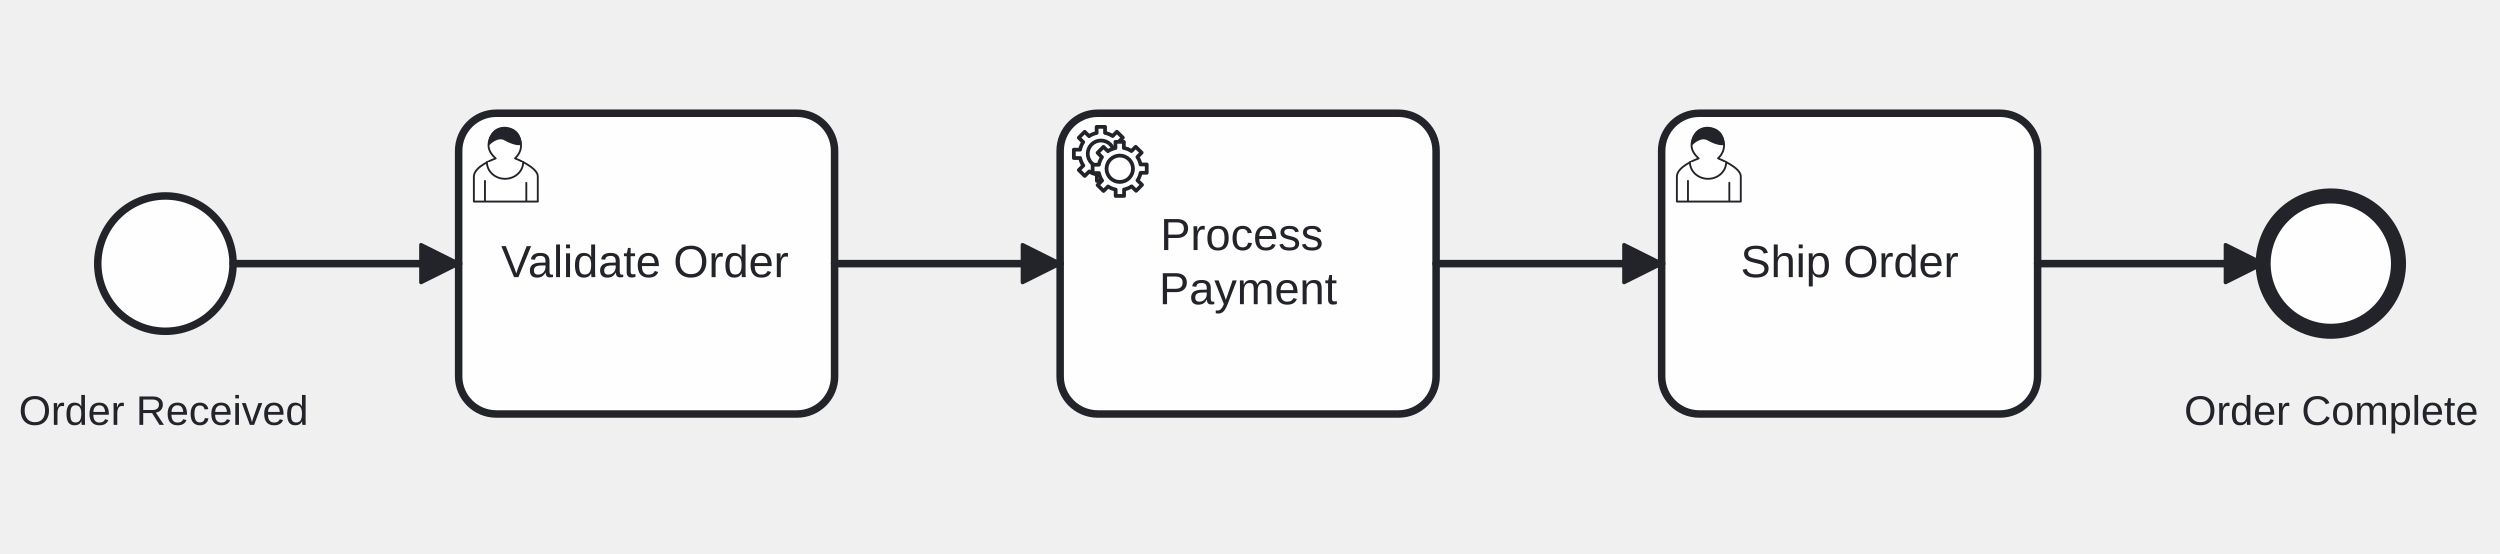
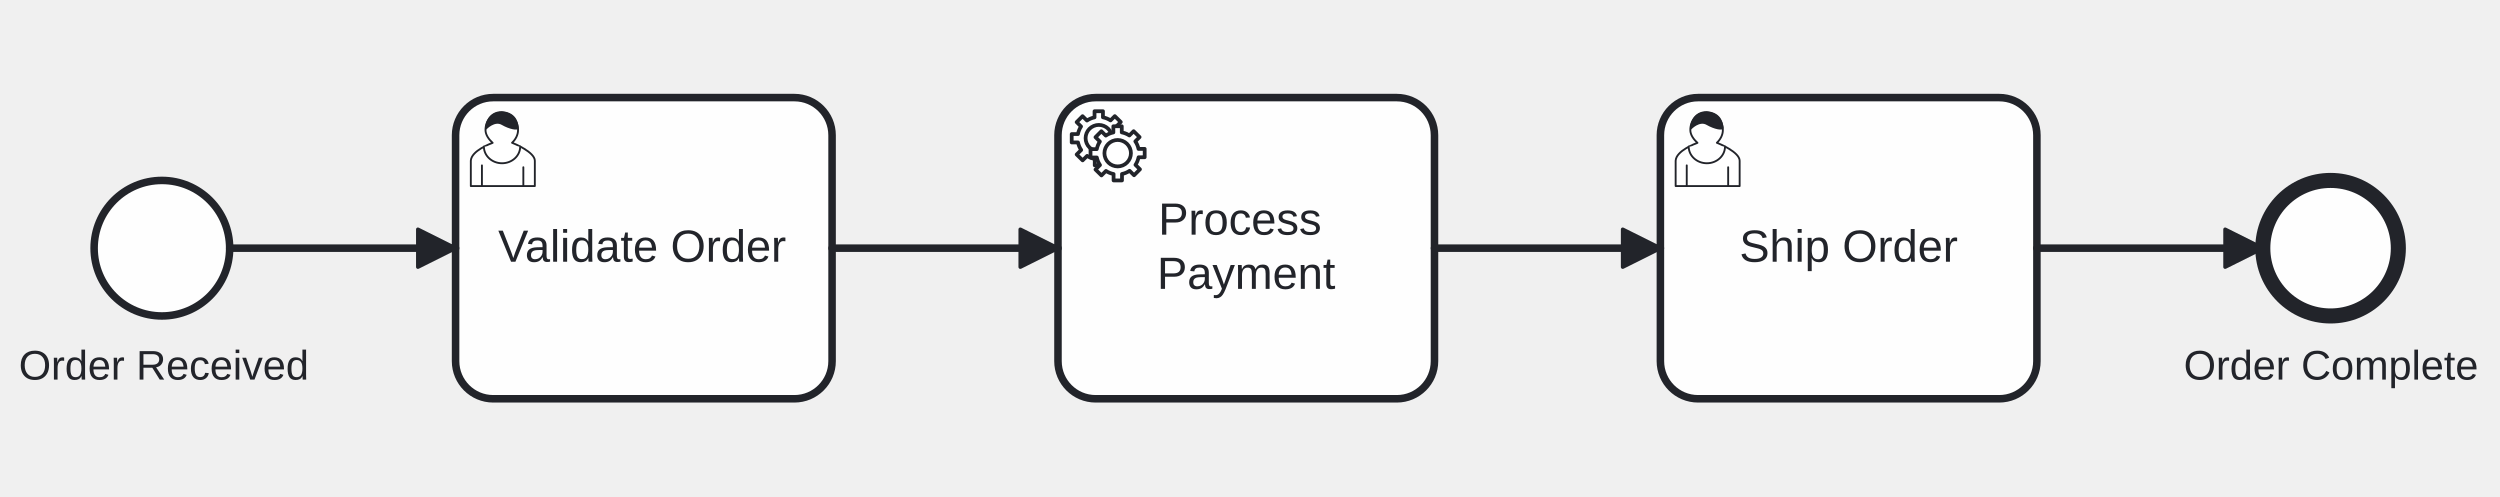
- <svg xmlns="http://www.w3.org/2000/svg" width="831" height="184" viewBox="166 87 665 97" version="1.1">
+ <svg xmlns="http://www.w3.org/2000/svg" width="831" height="165" viewBox="167 75 664 90" version="1.1">
  <g class="djs-group">
-     <g class="djs-element djs-shape" data-element-id="Event_1l18z3u" transform="translate(192, 114)" style="display: block;">
+     <g class="djs-element djs-shape" data-element-id="Event_1l18z3u" style="display: block;" transform="translate(192, 102)">
      <g class="djs-visual">
        <circle cx="18" cy="18" r="18" style="stroke-linecap: round; stroke-linejoin: round; stroke: hsl(225, 10%, 15%); stroke-width: 2px; fill: white; fill-opacity: 0.95;" />
      </g>
      <rect style="fill: none; stroke-opacity: 0; stroke: white; stroke-width: 15px;" class="djs-hit djs-hit-all" x="0" y="0" width="36" height="36" />
      <circle cx="18" cy="18" r="23" style="fill: none;" class="djs-outline" />
    </g>
  </g>
  <g class="djs-group">
-     <g class="djs-element djs-shape" data-element-id="Event_1l18z3u_label" transform="translate(171, 165)" style="display: block;">
-       <g class="djs-visual">
-         <text style="font-family: Arial, sans-serif; font-size: 11px; font-weight: normal; fill: hsl(225, 10%, 15%);" lineHeight="1.2" class="djs-label">
-           <tspan x="0" y="9.9">Order Received</tspan>
-         </text>
-       </g>
-       <rect style="fill: none; stroke-opacity: 0; stroke: white; stroke-width: 15px;" class="djs-hit djs-hit-all" x="0" y="0" width="78" height="14" />
-       <rect x="-5" y="-5" rx="4" width="88" height="24" style="fill: none;" class="djs-outline" />
-     </g>
-   </g>
-   <g class="djs-group">
-     <g class="djs-element djs-shape" data-element-id="Event_0bdlayk" transform="translate(768, 114)" style="display: block;">
+     <g class="djs-element djs-shape" data-element-id="Event_0bdlayk" style="display: block;" transform="translate(768, 102)">
      <g class="djs-visual">
        <circle cx="18" cy="18" r="18" style="stroke-linecap: round; stroke-linejoin: round; stroke: hsl(225, 10%, 15%); stroke-width: 4px; fill: white; fill-opacity: 0.95;" />
      </g>
      <rect style="fill: none; stroke-opacity: 0; stroke: white; stroke-width: 15px;" class="djs-hit djs-hit-all" x="0" y="0" width="36" height="36" />
      <circle cx="18" cy="18" r="24" style="fill: none;" class="djs-outline" />
    </g>
  </g>
  <g class="djs-group">
-     <g class="djs-element djs-shape" data-element-id="Event_0bdlayk_label" transform="translate(747, 165)" style="display: block;">
-       <g class="djs-visual">
-         <text style="font-family: Arial, sans-serif; font-size: 11px; font-weight: normal; fill: hsl(225, 10%, 15%);" lineHeight="1.2" class="djs-label">
-           <tspan x="0" y="9.9">Order Complete</tspan>
-         </text>
-       </g>
-       <rect style="fill: none; stroke-opacity: 0; stroke: white; stroke-width: 15px;" class="djs-hit djs-hit-all" x="0" y="0" width="79" height="14" />
-       <rect x="-5" y="-5" rx="4" width="89" height="24" style="fill: none;" class="djs-outline" />
-     </g>
-   </g>
-   <g class="djs-group">
-     <g class="djs-element djs-shape" data-element-id="Activity_01aji74" transform="translate(288, 92)" style="display: block;">
+     <g class="djs-element djs-shape" data-element-id="Activity_01aji74" style="display: block;" transform="translate(288, 80)">
      <g class="djs-visual">
        <rect x="0" y="0" width="100" height="80" rx="10" ry="10" style="stroke-linecap: round; stroke-linejoin: round; stroke: hsl(225, 10%, 15%); stroke-width: 2px; fill: white; fill-opacity: 0.95;" />
        <text style="font-family: Arial, sans-serif; font-size: 12px; font-weight: normal; fill: hsl(225, 10%, 15%);" lineHeight="1.2" class="djs-label">
          <tspan x="11.318" y="43.6">Validate Order</tspan>
        </text>
        <path style="fill: white; stroke-linecap: round; stroke-linejoin: round; stroke: hsl(225, 10%, 15%); stroke-width: 0.5px;" d="m 15,12 c 0.909,-0.845 1.594,-2.049 1.594,-3.385 0,-2.554 -1.805,-4.622 -4.357,-4.622 -2.552,0 -4.288,2.068 -4.288,4.622 0,1.348 0.974,2.562 1.896,3.405 -0.529,0.187 -5.669,2.097 -5.794,4.756 v 6.718 h 17 v -6.718 c 0,-2.298 -5.528,-4.595 -6.051,-4.776 zm -8,6 l 0,5.5 m 11,0 l 0,-5" />
        <path style="fill: white; stroke-linecap: round; stroke-linejoin: round; stroke: hsl(225, 10%, 15%); stroke-width: 0.5px;" d="m 15,12 m 2.162,1.009 c 0,2.447 -2.158,4.431 -4.821,4.431 -2.665,0 -4.822,-1.981 -4.822,-4.431 " />
        <path style="fill: hsl(225, 10%, 15%); stroke-linecap: round; stroke-linejoin: round; stroke: hsl(225, 10%, 15%); stroke-width: 0.5px;" d="m 15,12 m -6.9,-3.80 c 0,0 2.251,-2.358 4.274,-1.177 2.024,1.181 4.221,1.537 4.124,0.965 -0.098,-0.57 -0.117,-3.791 -4.191,-4.136 -3.575,0.001 -4.208,3.367 -4.207,4.348 z" />
      </g>
      <rect style="fill: none; stroke-opacity: 0; stroke: white; stroke-width: 15px;" class="djs-hit djs-hit-all" x="0" y="0" width="100" height="80" />
      <rect x="-5" y="-5" rx="14" width="110" height="90" style="fill: none;" class="djs-outline" />
    </g>
  </g>
  <g class="djs-group">
-     <g class="djs-element djs-shape" data-element-id="Activity_0jy2ses" transform="translate(608, 92)" style="display: block;">
+     <g class="djs-element djs-shape" data-element-id="Activity_0jy2ses" style="display: block;" transform="translate(608, 80)">
      <g class="djs-visual">
        <rect x="0" y="0" width="100" height="80" rx="10" ry="10" style="stroke-linecap: round; stroke-linejoin: round; stroke: hsl(225, 10%, 15%); stroke-width: 2px; fill: white; fill-opacity: 0.95;" />
        <text style="font-family: Arial, sans-serif; font-size: 12px; font-weight: normal; fill: hsl(225, 10%, 15%);" lineHeight="1.2" class="djs-label">
          <tspan x="20.99" y="43.6">Ship Order</tspan>
        </text>
        <path style="fill: white; stroke-linecap: round; stroke-linejoin: round; stroke: hsl(225, 10%, 15%); stroke-width: 0.5px;" d="m 15,12 c 0.909,-0.845 1.594,-2.049 1.594,-3.385 0,-2.554 -1.805,-4.622 -4.357,-4.622 -2.552,0 -4.288,2.068 -4.288,4.622 0,1.348 0.974,2.562 1.896,3.405 -0.529,0.187 -5.669,2.097 -5.794,4.756 v 6.718 h 17 v -6.718 c 0,-2.298 -5.528,-4.595 -6.051,-4.776 zm -8,6 l 0,5.5 m 11,0 l 0,-5" />
        <path style="fill: white; stroke-linecap: round; stroke-linejoin: round; stroke: hsl(225, 10%, 15%); stroke-width: 0.5px;" d="m 15,12 m 2.162,1.009 c 0,2.447 -2.158,4.431 -4.821,4.431 -2.665,0 -4.822,-1.981 -4.822,-4.431 " />
        <path style="fill: hsl(225, 10%, 15%); stroke-linecap: round; stroke-linejoin: round; stroke: hsl(225, 10%, 15%); stroke-width: 0.5px;" d="m 15,12 m -6.9,-3.80 c 0,0 2.251,-2.358 4.274,-1.177 2.024,1.181 4.221,1.537 4.124,0.965 -0.098,-0.57 -0.117,-3.791 -4.191,-4.136 -3.575,0.001 -4.208,3.367 -4.207,4.348 z" />
      </g>
      <rect style="fill: none; stroke-opacity: 0; stroke: white; stroke-width: 15px;" class="djs-hit djs-hit-all" x="0" y="0" width="100" height="80" />
      <rect x="-5" y="-5" rx="14" width="110" height="90" style="fill: none;" class="djs-outline" />
    </g>
  </g>
  <g class="djs-group">
-     <g class="djs-element djs-shape" data-element-id="Activity_1p2y7u9" transform="translate(448, 92)" style="display: block;">
+     <g class="djs-element djs-shape" data-element-id="Activity_1p2y7u9" style="display: block;" transform="translate(448, 80)">
      <g class="djs-visual">
        <rect x="0" y="0" width="100" height="80" rx="10" ry="10" style="stroke-linecap: round; stroke-linejoin: round; stroke: hsl(225, 10%, 15%); stroke-width: 2px; fill: white; fill-opacity: 0.95;" />
        <text style="font-family: Arial, sans-serif; font-size: 12px; font-weight: normal; fill: hsl(225, 10%, 15%);" lineHeight="1.2" class="djs-label">
          <tspan x="26.66" y="36.4">Process </tspan>
          <tspan x="26.324" y="50.8">Payment</tspan>
        </text>
        <circle cx="5" cy="5" r="5" style="stroke-linecap: round; stroke-linejoin: round; stroke: none; stroke-width: 2px; fill: white;" transform="translate(6, 6)" />
        <path style="fill: white; stroke-linecap: round; stroke-linejoin: round; stroke: hsl(225, 10%, 15%); stroke-width: 1px;" d="m 12,18 v -1.713 c 0.352,-0.07 0.704,-0.178 1.048,-0.321 0.344,-0.145 0.666,-0.321 0.966,-0.521 l 1.194,1.18 1.567,-1.577 -1.195,-1.18 c 0.403,-0.614 0.683,-1.299 0.825,-2.018 l 1.622,-0.01 v -2.22 l -1.637,0.01 c -0.073,-0.352 -0.178,-0.7 -0.324,-1.044 -0.145,-0.344 -0.321,-0.664 -0.523,-0.962 l 1.131,-1.136 -1.583,-1.563 -1.13,1.136 c -0.614,-0.401 -1.303,-0.681 -2.023,-0.822 l 0.009,-1.619 h -2.241 l 0.004,1.631 c -0.354,0.074 -0.705,0.18 -1.05,0.324 -0.344,0.144 -0.665,0.321 -0.964,0.52 l -1.17,-1.158 -1.567,1.579 1.168,1.157 c -0.403,0.613 -0.683,1.298 -0.825,2.017 l -1.659,0.003 v 2.222 l 1.672,-0.006 c 0.073,0.351 0.18,0.702 0.324,1.045 0.145,0.344 0.321,0.664 0.523,0.961 l -1.199,1.197 1.584,1.56 1.196,-1.193 c 0.614,0.403 1.303,0.682 2.023,0.823 l 7.19e-4,1.699 h 2.227 z m 0.221,-3.996 c -1.789,0.75 -3.858,-0.093 -4.61,-1.874 -0.752,-1.783 0.091,-3.846 1.88,-4.596 1.788,-0.749 3.857,0.093 4.609,1.874 0.752,1.782 -0.091,3.846 -1.88,4.596 z" />
        <circle cx="5" cy="5" r="5" style="stroke-linecap: round; stroke-linejoin: round; stroke: none; stroke-width: 2px; fill: white;" transform="translate(11, 10)" />
        <path style="fill: white; stroke-linecap: round; stroke-linejoin: round; stroke: hsl(225, 10%, 15%); stroke-width: 1px;" d="m 17,22 v -1.713 c 0.352,-0.07 0.704,-0.178 1.048,-0.321 0.344,-0.145 0.666,-0.321 0.966,-0.521 l 1.194,1.18 1.567,-1.577 -1.195,-1.18 c 0.403,-0.614 0.683,-1.299 0.825,-2.018 l 1.622,-0.01 v -2.22 l -1.637,0.01 c -0.073,-0.352 -0.178,-0.7 -0.324,-1.044 -0.145,-0.344 -0.321,-0.664 -0.523,-0.962 l 1.131,-1.136 -1.583,-1.563 -1.13,1.136 c -0.614,-0.401 -1.303,-0.681 -2.023,-0.822 l 0.009,-1.619 h -2.241 l 0.004,1.631 c -0.354,0.074 -0.705,0.18 -1.05,0.324 -0.344,0.144 -0.665,0.321 -0.964,0.52 l -1.17,-1.158 -1.567,1.579 1.168,1.157 c -0.403,0.613 -0.683,1.298 -0.825,2.017 l -1.659,0.003 v 2.222 l 1.672,-0.006 c 0.073,0.351 0.18,0.702 0.324,1.045 0.145,0.344 0.321,0.664 0.523,0.961 l -1.199,1.197 1.584,1.56 1.196,-1.193 c 0.614,0.403 1.303,0.682 2.023,0.823 l 7.19e-4,1.699 h 2.227 z m 0.221,-3.996 c -1.789,0.75 -3.858,-0.093 -4.61,-1.874 -0.752,-1.783 0.091,-3.846 1.88,-4.596 1.788,-0.749 3.857,0.093 4.609,1.874 0.752,1.782 -0.091,3.846 -1.88,4.596 z" />
      </g>
      <rect style="fill: none; stroke-opacity: 0; stroke: white; stroke-width: 15px;" class="djs-hit djs-hit-all" x="0" y="0" width="100" height="80" />
      <rect x="-5" y="-5" rx="14" width="110" height="90" style="fill: none;" class="djs-outline" />
    </g>
  </g>
  <g class="djs-group">
+     <g class="djs-element djs-shape" data-element-id="Event_1l18z3u_label" style="display: block;" transform="translate(172, 145)">
+       <g class="djs-visual">
+         <text style="font-family: Arial, sans-serif; font-size: 11px; font-weight: normal; fill: hsl(225, 10%, 15%);" lineHeight="1.2" class="djs-label">
+           <tspan x="0" y="9.9">Order Received</tspan>
+         </text>
+       </g>
+       <rect style="fill: none; stroke-opacity: 0; stroke: white; stroke-width: 15px;" class="djs-hit djs-hit-all" x="0" y="0" width="78" height="14" />
+       <rect x="-5" y="-5" rx="4" width="88" height="24" style="fill: none;" class="djs-outline" />
+     </g>
+   </g>
+   <g class="djs-group">
+     <g class="djs-element djs-shape" data-element-id="Event_0bdlayk_label" style="display: block;" transform="translate(747, 145)">
+       <g class="djs-visual">
+         <text style="font-family: Arial, sans-serif; font-size: 11px; font-weight: normal; fill: hsl(225, 10%, 15%);" lineHeight="1.2" class="djs-label">
+           <tspan x="0" y="9.9">Order Complete</tspan>
+         </text>
+       </g>
+       <rect style="fill: none; stroke-opacity: 0; stroke: white; stroke-width: 15px;" class="djs-hit djs-hit-all" x="0" y="0" width="79" height="14" />
+       <rect x="-5" y="-5" rx="4" width="89" height="24" style="fill: none;" class="djs-outline" />
+     </g>
+   </g>
+   <g class="djs-group">
    <g class="djs-element djs-connection" data-element-id="Flow_1o0buuy" style="display: block;">
      <g class="djs-visual">
        <defs>
          <marker id="marker-seq-0" viewBox="0 0 20 20" refX="11" refY="10" markerWidth="10" markerHeight="10" orient="auto">
            <path d="M 1 5 L 11 10 L 1 15 Z" style="stroke-linecap: round; stroke-linejoin: round; stroke: hsl(225, 10%, 15%); stroke-width: 1px; fill: hsl(225, 10%, 15%);" />
          </marker>
        </defs>
-         <path style="fill: none; stroke-linecap: round; stroke-linejoin: round; stroke: hsl(225, 10%, 15%); stroke-width: 2px; marker-end: url(#marker-seq-0);" data-corner-radius="5" d="M228,132L288,132" />
+         <path style="fill: none; stroke-linecap: round; stroke-linejoin: round; stroke: hsl(225, 10%, 15%); stroke-width: 2px; marker-end: url(#marker-seq-0);" data-corner-radius="5" d="M228,120L288,120" />
      </g>
-       <path d="M228,132L288,132" style="fill: none; stroke-opacity: 0; stroke: white; stroke-width: 15px;" class="djs-hit djs-hit-stroke" />
-       <rect x="223" y="127" rx="4" width="70" height="10" style="fill: none;" class="djs-outline" />
+       <path d="M228,120L288,120" style="fill: none; stroke-opacity: 0; stroke: white; stroke-width: 15px;" class="djs-hit djs-hit-stroke" />
+       <rect x="223" y="115" rx="4" width="70" height="10" style="fill: none;" class="djs-outline" />
+     </g>
+   </g>
+   <g class="djs-group">
+     <g class="djs-element djs-connection" data-element-id="Flow_0wkgksp" style="display: block;">
+       <g class="djs-visual">
+         <defs>
+           <marker id="marker-seq-1" viewBox="0 0 20 20" refX="11" refY="10" markerWidth="10" markerHeight="10" orient="auto">
+             <path d="M 1 5 L 11 10 L 1 15 Z" style="stroke-linecap: round; stroke-linejoin: round; stroke: hsl(225, 10%, 15%); stroke-width: 1px; fill: hsl(225, 10%, 15%);" />
+           </marker>
+         </defs>
+         <path style="fill: none; stroke-linecap: round; stroke-linejoin: round; stroke: hsl(225, 10%, 15%); stroke-width: 2px; marker-end: url(#marker-seq-1);" data-corner-radius="5" d="M708,120L768,120" />
+       </g>
+       <path d="M708,120L768,120" style="fill: none; stroke-opacity: 0; stroke: white; stroke-width: 15px;" class="djs-hit djs-hit-stroke" />
+       <rect x="703" y="115" rx="4" width="70" height="10" style="fill: none;" class="djs-outline" />
    </g>
  </g>
  <g class="djs-group">
    <g class="djs-element djs-connection" data-element-id="Flow_0qgziru" style="display: block;">
      <g class="djs-visual">
        <defs>
-           <marker id="marker-seq-1" viewBox="0 0 20 20" refX="11" refY="10" markerWidth="10" markerHeight="10" orient="auto">
+           <marker id="marker-seq-2" viewBox="0 0 20 20" refX="11" refY="10" markerWidth="10" markerHeight="10" orient="auto">
            <path d="M 1 5 L 11 10 L 1 15 Z" style="stroke-linecap: round; stroke-linejoin: round; stroke: hsl(225, 10%, 15%); stroke-width: 1px; fill: hsl(225, 10%, 15%);" />
          </marker>
        </defs>
-         <path style="fill: none; stroke-linecap: round; stroke-linejoin: round; stroke: hsl(225, 10%, 15%); stroke-width: 2px; marker-end: url(#marker-seq-1);" data-corner-radius="5" d="M388,132L448,132" />
+         <path style="fill: none; stroke-linecap: round; stroke-linejoin: round; stroke: hsl(225, 10%, 15%); stroke-width: 2px; marker-end: url(#marker-seq-2);" data-corner-radius="5" d="M388,120L448,120" />
      </g>
-       <path d="M388,132L448,132" style="fill: none; stroke-opacity: 0; stroke: white; stroke-width: 15px;" class="djs-hit djs-hit-stroke" />
-       <rect x="383" y="127" rx="4" width="70" height="10" style="fill: none;" class="djs-outline" />
+       <path d="M388,120L448,120" style="fill: none; stroke-opacity: 0; stroke: white; stroke-width: 15px;" class="djs-hit djs-hit-stroke" />
+       <rect x="383" y="115" rx="4" width="70" height="10" style="fill: none;" class="djs-outline" />
    </g>
  </g>
  <g class="djs-group">
    <g class="djs-element djs-connection" data-element-id="Flow_00k1pv3" style="display: block;">
      <g class="djs-visual">
        <defs>
-           <marker id="marker-seq-2" viewBox="0 0 20 20" refX="11" refY="10" markerWidth="10" markerHeight="10" orient="auto">
-             <path d="M 1 5 L 11 10 L 1 15 Z" style="stroke-linecap: round; stroke-linejoin: round; stroke: hsl(225, 10%, 15%); stroke-width: 1px; fill: hsl(225, 10%, 15%);" />
-           </marker>
-         </defs>
-         <path style="fill: none; stroke-linecap: round; stroke-linejoin: round; stroke: hsl(225, 10%, 15%); stroke-width: 2px; marker-end: url(#marker-seq-2);" data-corner-radius="5" d="M548,132L608,132" />
-       </g>
-       <path d="M548,132L608,132" style="fill: none; stroke-opacity: 0; stroke: white; stroke-width: 15px;" class="djs-hit djs-hit-stroke" />
-       <rect x="543" y="127" rx="4" width="70" height="10" style="fill: none;" class="djs-outline" />
-     </g>
-   </g>
-   <g class="djs-group">
-     <g class="djs-element djs-connection" data-element-id="Flow_0wkgksp" style="display: block;">
-       <g class="djs-visual">
-         <defs>
          <marker id="marker-seq-3" viewBox="0 0 20 20" refX="11" refY="10" markerWidth="10" markerHeight="10" orient="auto">
            <path d="M 1 5 L 11 10 L 1 15 Z" style="stroke-linecap: round; stroke-linejoin: round; stroke: hsl(225, 10%, 15%); stroke-width: 1px; fill: hsl(225, 10%, 15%);" />
          </marker>
        </defs>
-         <path style="fill: none; stroke-linecap: round; stroke-linejoin: round; stroke: hsl(225, 10%, 15%); stroke-width: 2px; marker-end: url(#marker-seq-3);" data-corner-radius="5" d="M708,132L768,132" />
+         <path style="fill: none; stroke-linecap: round; stroke-linejoin: round; stroke: hsl(225, 10%, 15%); stroke-width: 2px; marker-end: url(#marker-seq-3);" data-corner-radius="5" d="M548,120L608,120" />
      </g>
-       <path d="M708,132L768,132" style="fill: none; stroke-opacity: 0; stroke: white; stroke-width: 15px;" class="djs-hit djs-hit-stroke" />
-       <rect x="703" y="127" rx="4" width="70" height="10" style="fill: none;" class="djs-outline" />
+       <path d="M548,120L608,120" style="fill: none; stroke-opacity: 0; stroke: white; stroke-width: 15px;" class="djs-hit djs-hit-stroke" />
+       <rect x="543" y="115" rx="4" width="70" height="10" style="fill: none;" class="djs-outline" />
    </g>
  </g>
</svg>
